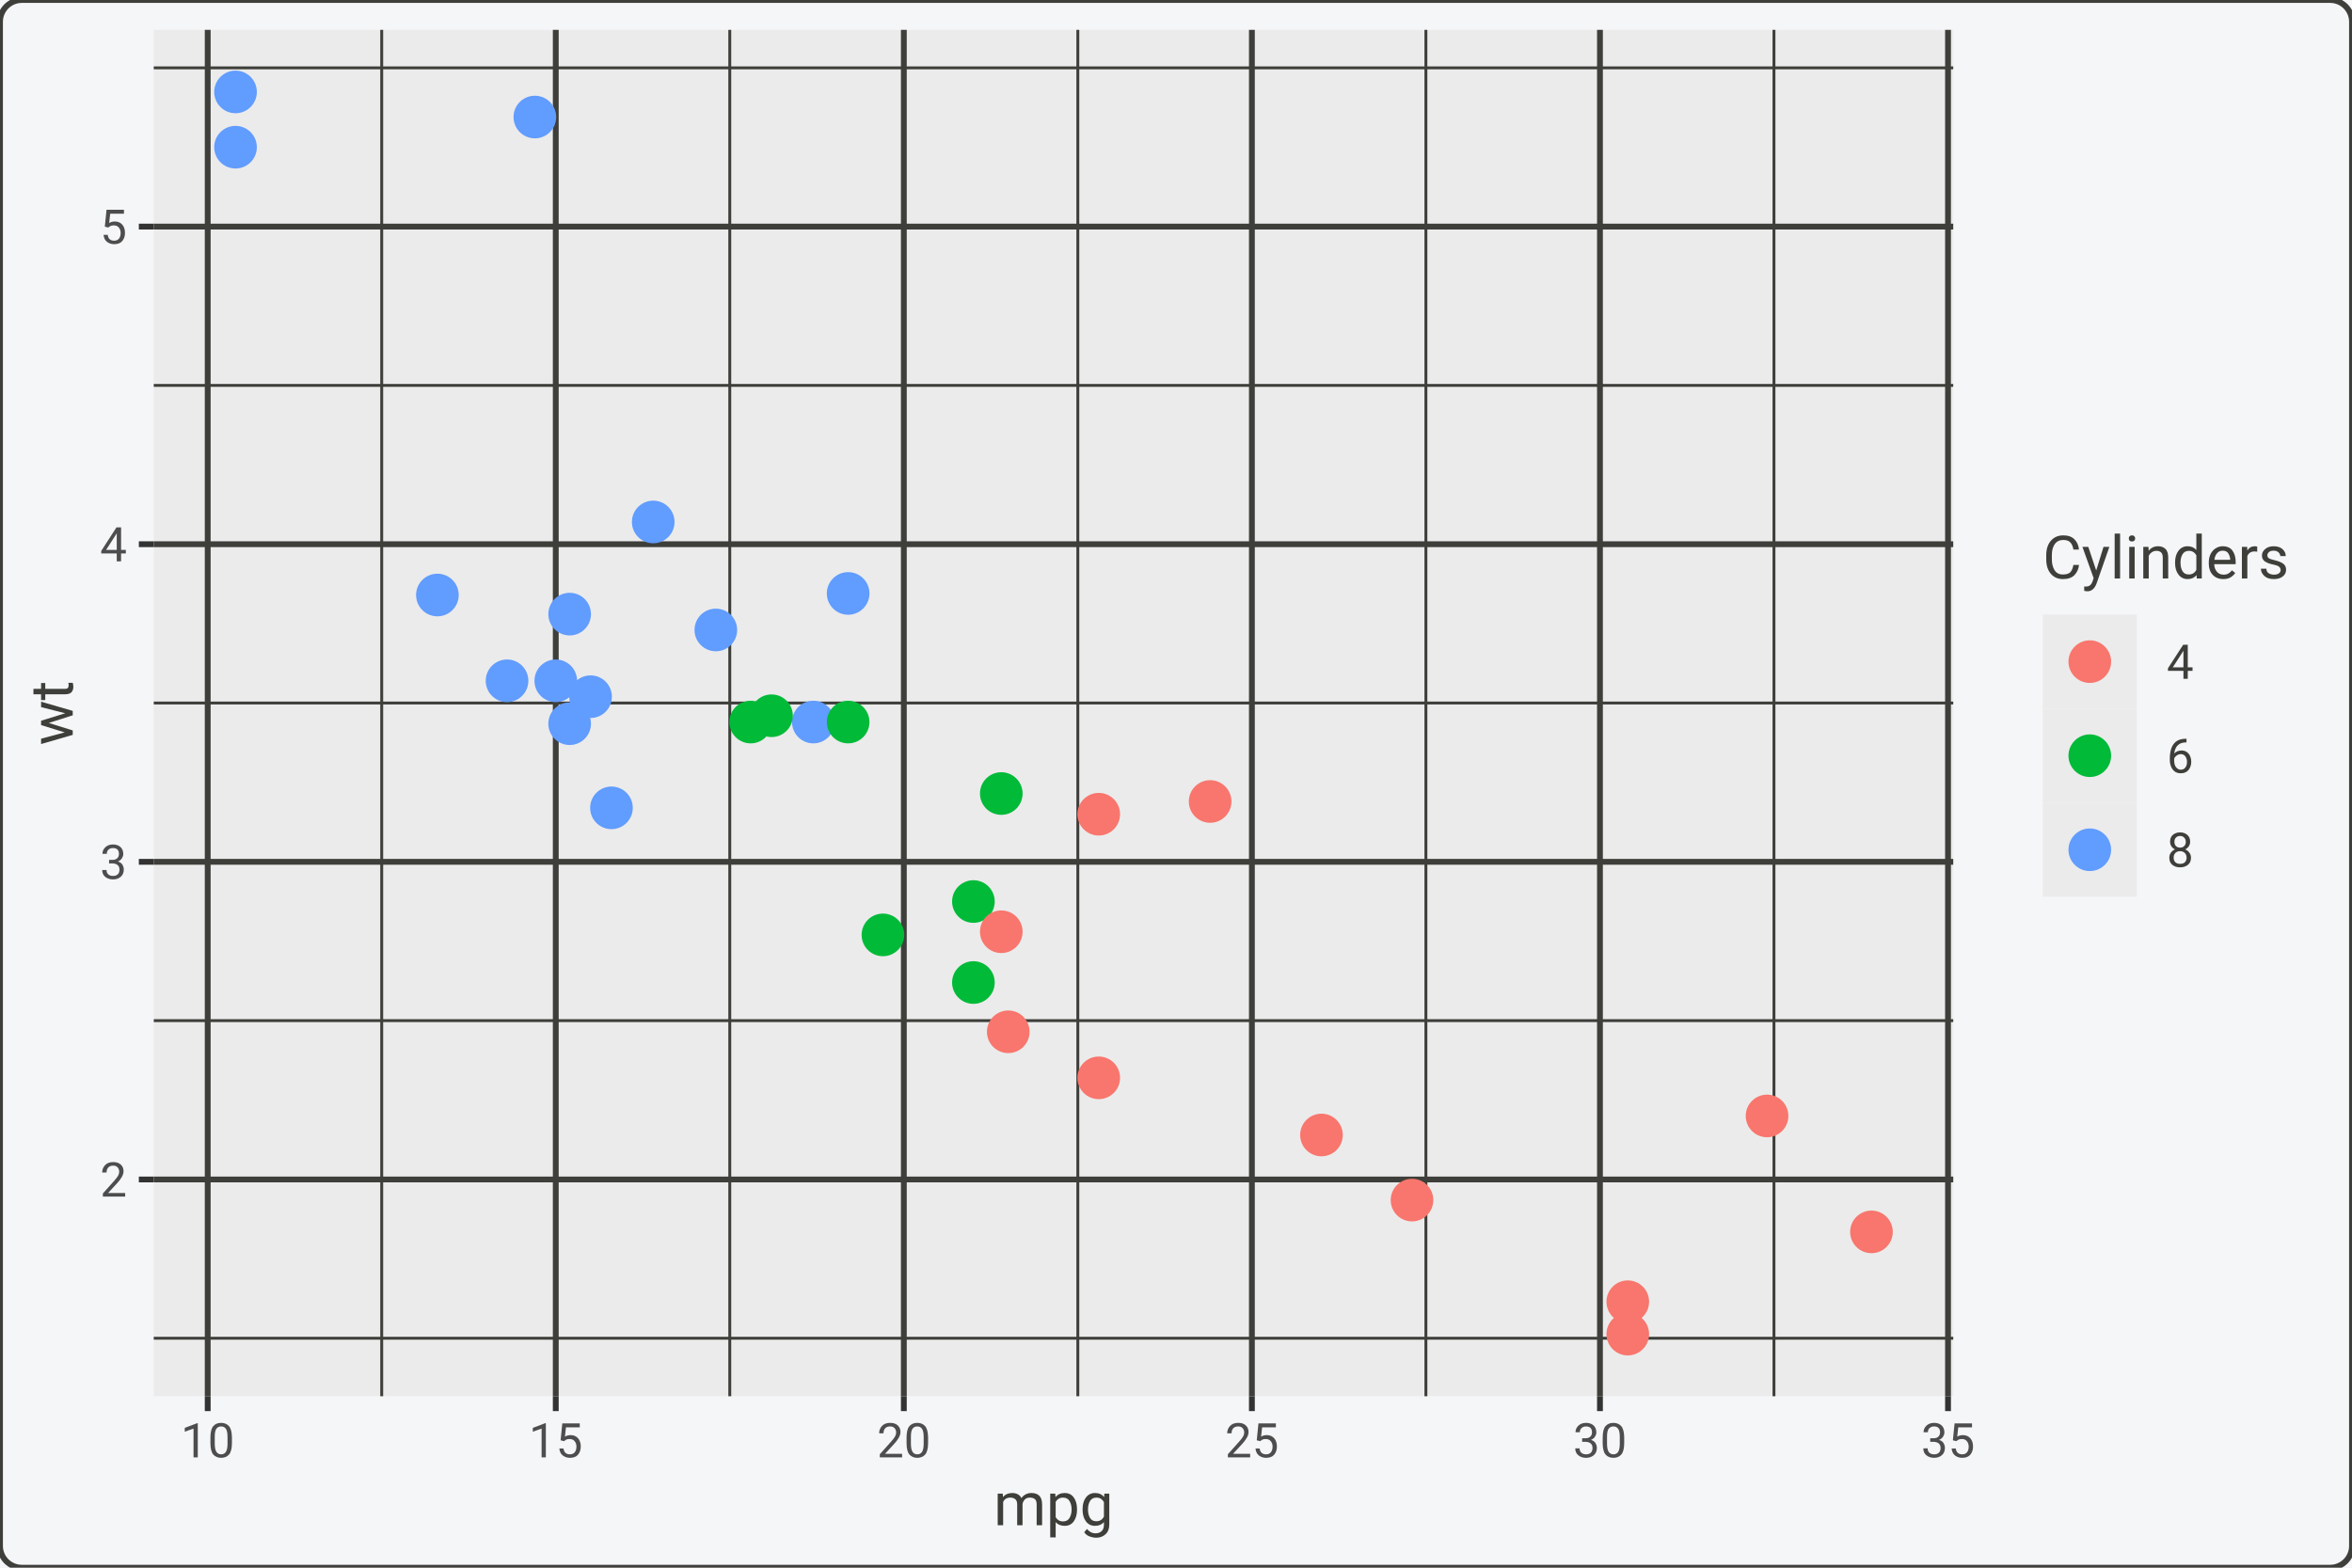
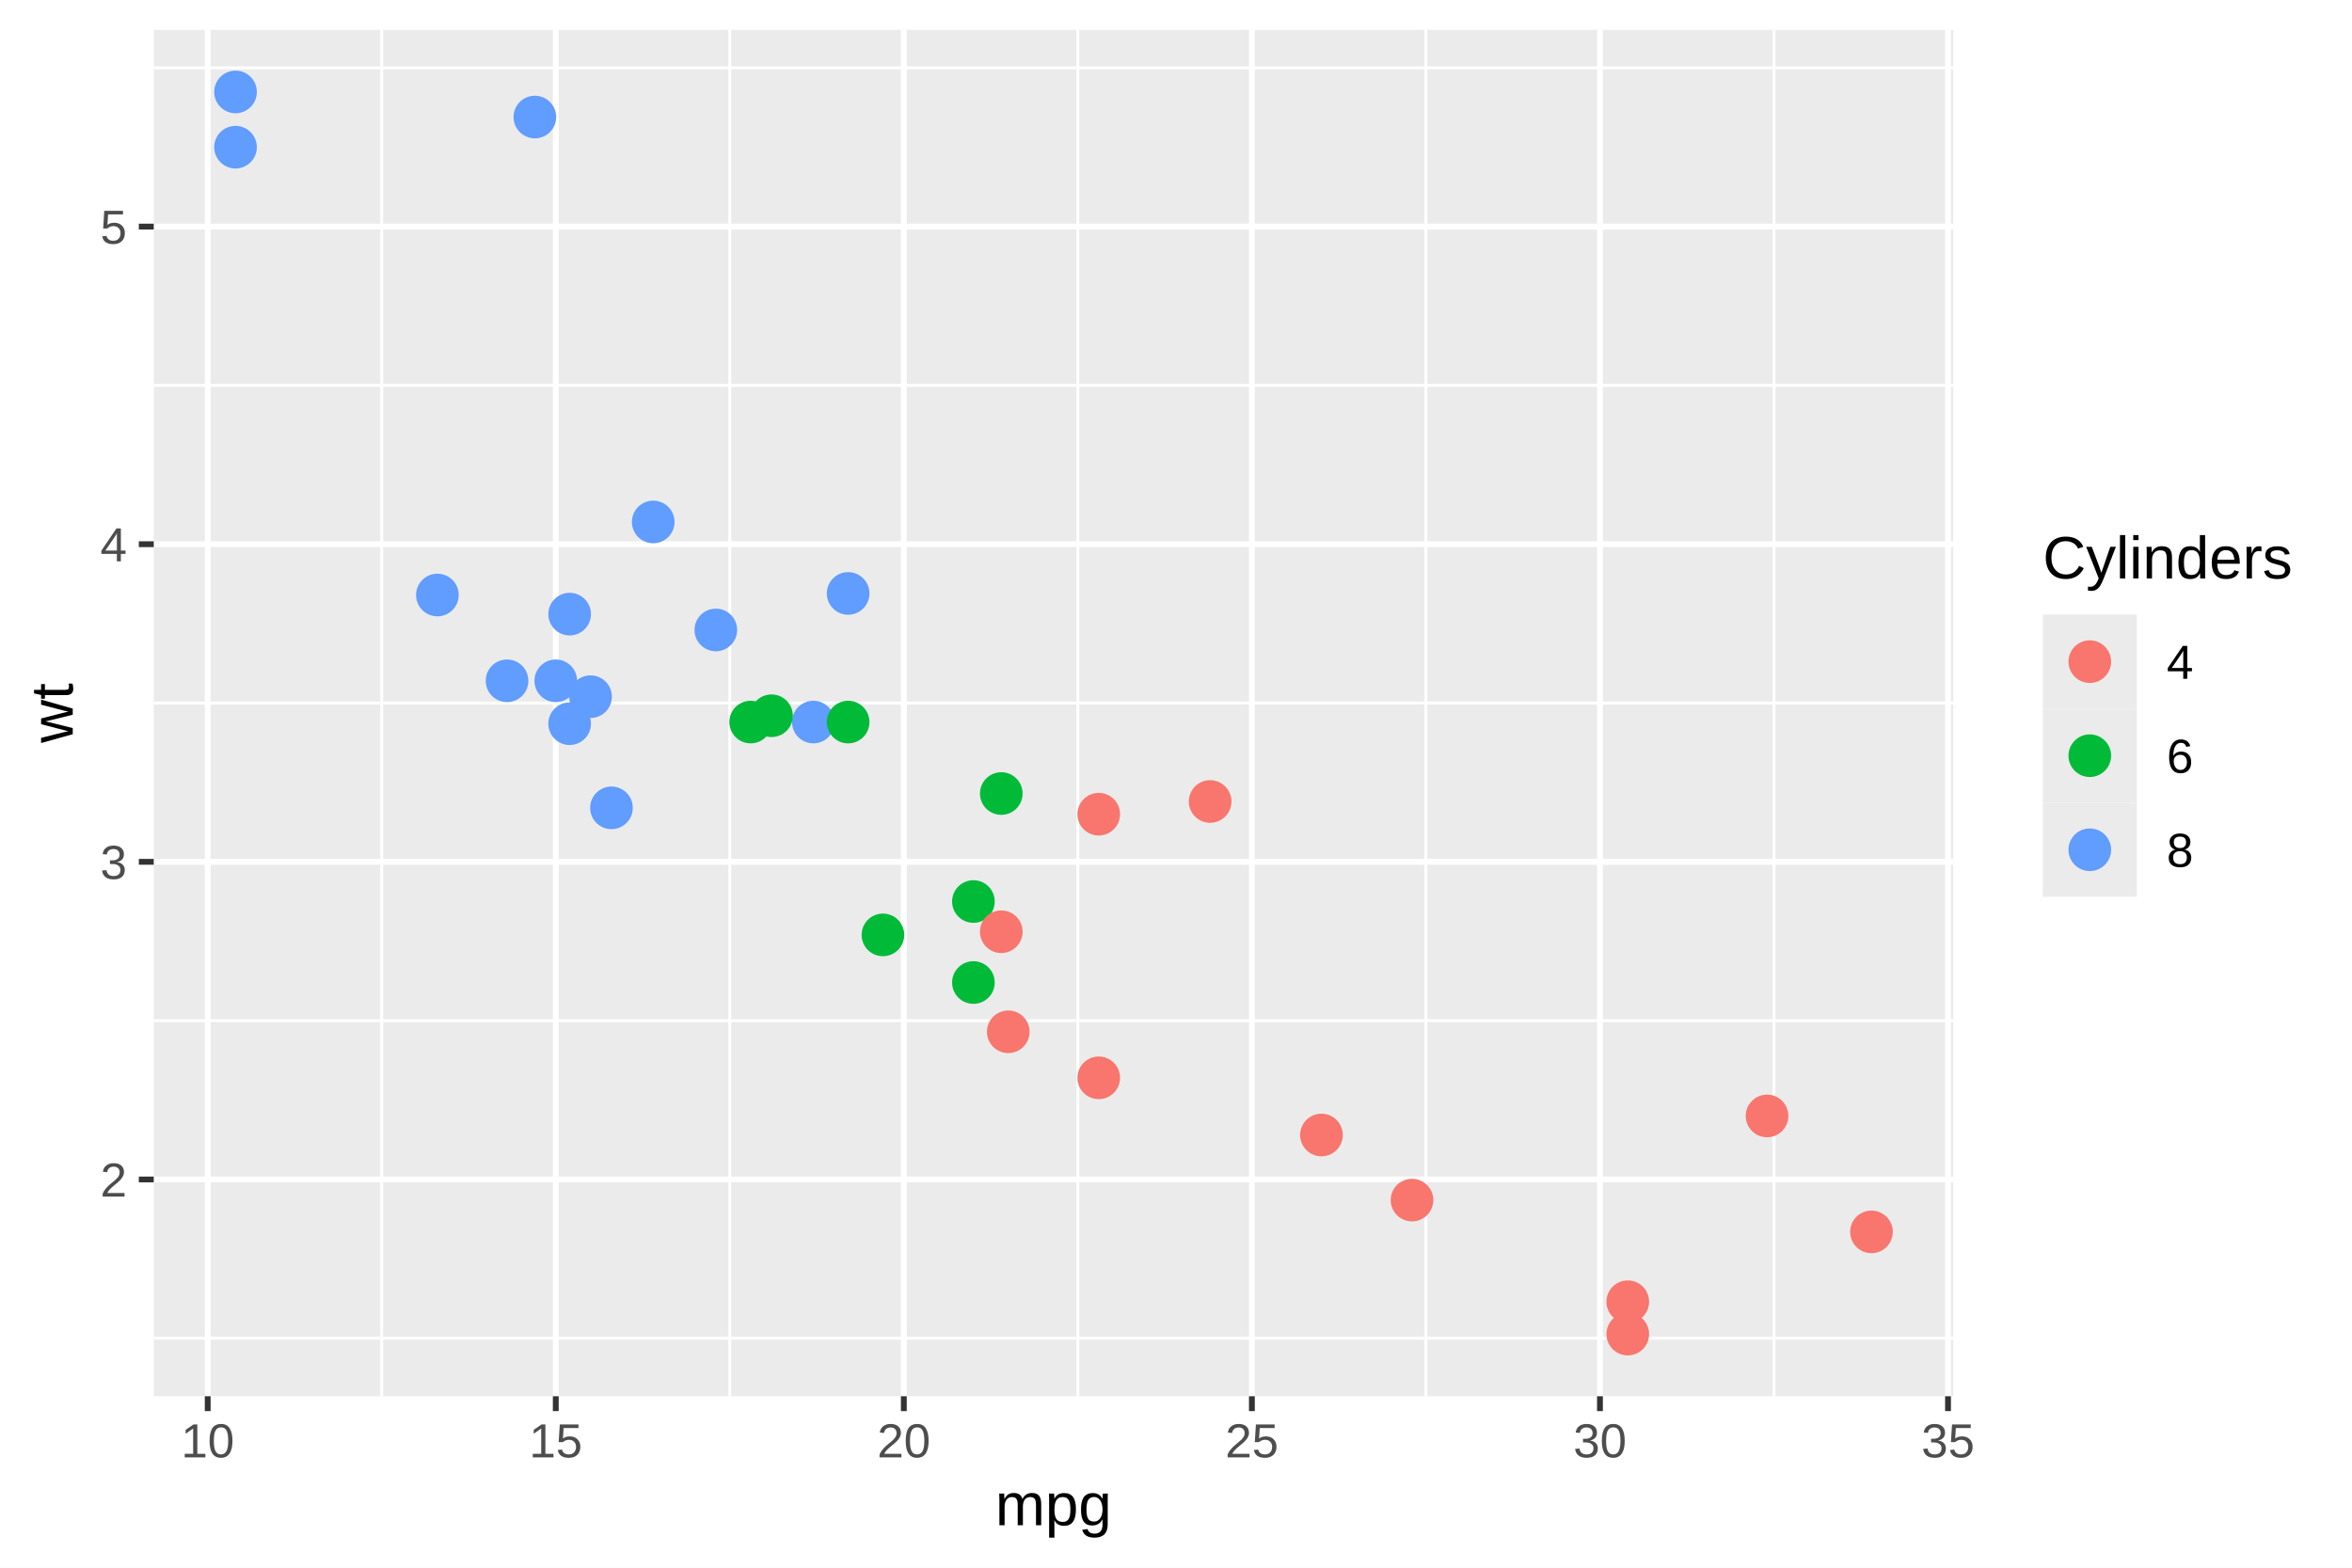
<svg xmlns="http://www.w3.org/2000/svg" width="432.00pt" height="288.00pt" viewBox="0 0 432.00 288.00">
  <g class="svglite">
    <defs>
      <style type="text/css">
-     /* theme-aware-processed */
-     .svglite line, .svglite polyline, .svglite polygon, .svglite path, .svglite circle {
+     .svglite line, .svglite polyline, .svglite polygon, .svglite path, .svglite rect, .svglite circle {
      fill: none;
-       stroke: #3E3F3A;
-       stroke-linecap: round;
-       stroke-linejoin: round;
-       stroke-miterlimit: 10.00;
-     }
-     .svglite &gt; g &gt; rect {
-       fill: none;
-       stroke: #3E3F3A;
+       stroke: #000000;
      stroke-linecap: round;
      stroke-linejoin: round;
      stroke-miterlimit: 10.00;
    }
    .svglite text {
      white-space: pre;
-       fill: #3E3F3A;
    }
    .svglite g.glyphgroup path {
      fill: inherit;
      stroke: none;
    }
  </style>
    </defs>
-     <rect class="svg-bg" width="100%" height="100%" style="stroke: none; fill: #F5F6F8;" />
+     <rect width="100%" height="100%" style="stroke: none; fill: none;" />
    <defs>
      <clipPath id="cpMC4wMHw0MzIuMDB8MC4wMHwyODguMDA=">
        <rect x="0.00" y="0.00" width="432.00" height="288.00" />
      </clipPath>
    </defs>
    <g clip-path="url(#cpMC4wMHw0MzIuMDB8MC4wMHwyODguMDA=)">
-       <rect rx="4" x="0" y="0.00" width="432.00" height="288.00" style="stroke-width: 1.07; stroke: #3E3F3A; fill: #F5F6F8;" />
+       <rect x="0" y="0.00" width="432.00" height="288.00" style="stroke-width: 1.07; stroke: #FFFFFF; fill: #FFFFFF;" />
    </g>
    <defs>
      <clipPath id="cpMjguMjR8MzU4Ljc2fDUuNDh8MjU2LjUw">
        <rect x="28.24" y="5.48" width="330.52" height="251.02" />
      </clipPath>
    </defs>
    <g clip-path="url(#cpMjguMjR8MzU4Ljc2fDUuNDh8MjU2LjUw)">
      <rect x="28.24" y="5.48" width="330.52" height="251.02" style="stroke-width: 1.07; stroke: none; fill: #EBEBEB;" />
-       <polyline points="28.24,245.85 358.76,245.85 " style="stroke-width: 0.53; stroke: #3E3F3A; stroke-linecap: butt;" />
-       <polyline points="28.24,187.50 358.76,187.50 " style="stroke-width: 0.53; stroke: #3E3F3A; stroke-linecap: butt;" />
-       <polyline points="28.24,129.15 358.76,129.15 " style="stroke-width: 0.53; stroke: #3E3F3A; stroke-linecap: butt;" />
-       <polyline points="28.24,70.80 358.76,70.80 " style="stroke-width: 0.53; stroke: #3E3F3A; stroke-linecap: butt;" />
-       <polyline points="28.24,12.46 358.76,12.46 " style="stroke-width: 0.53; stroke: #3E3F3A; stroke-linecap: butt;" />
-       <polyline points="70.11,256.50 70.11,5.48 " style="stroke-width: 0.53; stroke: #3E3F3A; stroke-linecap: butt;" />
-       <polyline points="134.04,256.50 134.04,5.48 " style="stroke-width: 0.53; stroke: #3E3F3A; stroke-linecap: butt;" />
-       <polyline points="197.97,256.50 197.97,5.48 " style="stroke-width: 0.53; stroke: #3E3F3A; stroke-linecap: butt;" />
-       <polyline points="261.90,256.50 261.90,5.48 " style="stroke-width: 0.53; stroke: #3E3F3A; stroke-linecap: butt;" />
-       <polyline points="325.83,256.50 325.83,5.48 " style="stroke-width: 0.53; stroke: #3E3F3A; stroke-linecap: butt;" />
-       <polyline points="28.24,216.68 358.76,216.68 " style="stroke-width: 1.07; stroke: #3E3F3A; stroke-linecap: butt;" />
-       <polyline points="28.24,158.33 358.76,158.33 " style="stroke-width: 1.07; stroke: #3E3F3A; stroke-linecap: butt;" />
-       <polyline points="28.24,99.98 358.76,99.98 " style="stroke-width: 1.07; stroke: #3E3F3A; stroke-linecap: butt;" />
-       <polyline points="28.24,41.63 358.76,41.63 " style="stroke-width: 1.07; stroke: #3E3F3A; stroke-linecap: butt;" />
-       <polyline points="38.15,256.50 38.15,5.48 " style="stroke-width: 1.07; stroke: #3E3F3A; stroke-linecap: butt;" />
-       <polyline points="102.08,256.50 102.08,5.48 " style="stroke-width: 1.07; stroke: #3E3F3A; stroke-linecap: butt;" />
-       <polyline points="166.01,256.50 166.01,5.48 " style="stroke-width: 1.07; stroke: #3E3F3A; stroke-linecap: butt;" />
-       <polyline points="229.94,256.50 229.94,5.48 " style="stroke-width: 1.07; stroke: #3E3F3A; stroke-linecap: butt;" />
-       <polyline points="293.87,256.50 293.87,5.48 " style="stroke-width: 1.07; stroke: #3E3F3A; stroke-linecap: butt;" />
-       <polyline points="357.80,256.50 357.80,5.48 " style="stroke-width: 1.07; stroke: #3E3F3A; stroke-linecap: butt;" />
+       <polyline points="28.24,245.85 358.76,245.85 " style="stroke-width: 0.53; stroke: #FFFFFF; stroke-linecap: butt;" />
+       <polyline points="28.24,187.50 358.76,187.50 " style="stroke-width: 0.53; stroke: #FFFFFF; stroke-linecap: butt;" />
+       <polyline points="28.24,129.15 358.76,129.15 " style="stroke-width: 0.53; stroke: #FFFFFF; stroke-linecap: butt;" />
+       <polyline points="28.24,70.80 358.76,70.80 " style="stroke-width: 0.53; stroke: #FFFFFF; stroke-linecap: butt;" />
+       <polyline points="28.24,12.46 358.76,12.46 " style="stroke-width: 0.53; stroke: #FFFFFF; stroke-linecap: butt;" />
+       <polyline points="70.11,256.50 70.11,5.48 " style="stroke-width: 0.53; stroke: #FFFFFF; stroke-linecap: butt;" />
+       <polyline points="134.04,256.50 134.04,5.48 " style="stroke-width: 0.53; stroke: #FFFFFF; stroke-linecap: butt;" />
+       <polyline points="197.97,256.50 197.97,5.48 " style="stroke-width: 0.53; stroke: #FFFFFF; stroke-linecap: butt;" />
+       <polyline points="261.90,256.50 261.90,5.48 " style="stroke-width: 0.53; stroke: #FFFFFF; stroke-linecap: butt;" />
+       <polyline points="325.83,256.50 325.83,5.48 " style="stroke-width: 0.53; stroke: #FFFFFF; stroke-linecap: butt;" />
+       <polyline points="28.24,216.68 358.76,216.68 " style="stroke-width: 1.07; stroke: #FFFFFF; stroke-linecap: butt;" />
+       <polyline points="28.24,158.33 358.76,158.33 " style="stroke-width: 1.07; stroke: #FFFFFF; stroke-linecap: butt;" />
+       <polyline points="28.24,99.98 358.76,99.98 " style="stroke-width: 1.07; stroke: #FFFFFF; stroke-linecap: butt;" />
+       <polyline points="28.24,41.63 358.76,41.63 " style="stroke-width: 1.07; stroke: #FFFFFF; stroke-linecap: butt;" />
+       <polyline points="38.15,256.50 38.15,5.48 " style="stroke-width: 1.07; stroke: #FFFFFF; stroke-linecap: butt;" />
+       <polyline points="102.08,256.50 102.08,5.48 " style="stroke-width: 1.07; stroke: #FFFFFF; stroke-linecap: butt;" />
+       <polyline points="166.01,256.50 166.01,5.48 " style="stroke-width: 1.07; stroke: #FFFFFF; stroke-linecap: butt;" />
+       <polyline points="229.94,256.50 229.94,5.48 " style="stroke-width: 1.07; stroke: #FFFFFF; stroke-linecap: butt;" />
+       <polyline points="293.87,256.50 293.87,5.48 " style="stroke-width: 1.07; stroke: #FFFFFF; stroke-linecap: butt;" />
+       <polyline points="357.80,256.50 357.80,5.48 " style="stroke-width: 1.07; stroke: #FFFFFF; stroke-linecap: butt;" />
      <circle cx="178.79" cy="180.50" r="3.56" style="stroke-width: 0.71; stroke: #00BA38; fill: #00BA38;" />
      <circle cx="178.79" cy="165.62" r="3.56" style="stroke-width: 0.71; stroke: #00BA38; fill: #00BA38;" />
      <circle cx="201.81" cy="198.01" r="3.56" style="stroke-width: 0.71; stroke: #F8766D; fill: #F8766D;" />
      <circle cx="183.91" cy="145.78" r="3.56" style="stroke-width: 0.71; stroke: #00BA38; fill: #00BA38;" />
      <circle cx="149.39" cy="132.65" r="3.56" style="stroke-width: 0.71; stroke: #619CFF; fill: #619CFF;" />
      <circle cx="141.71" cy="131.49" r="3.56" style="stroke-width: 0.71; stroke: #00BA38; fill: #00BA38;" />
      <circle cx="93.13" cy="125.07" r="3.56" style="stroke-width: 0.71; stroke: #619CFF; fill: #619CFF;" />
      <circle cx="222.27" cy="147.24" r="3.56" style="stroke-width: 0.71; stroke: #F8766D; fill: #F8766D;" />
      <circle cx="201.81" cy="149.58" r="3.56" style="stroke-width: 0.71; stroke: #F8766D; fill: #F8766D;" />
      <circle cx="155.78" cy="132.65" r="3.56" style="stroke-width: 0.71; stroke: #00BA38; fill: #00BA38;" />
      <circle cx="137.88" cy="132.65" r="3.56" style="stroke-width: 0.71; stroke: #00BA38; fill: #00BA38;" />
      <circle cx="119.98" cy="95.89" r="3.56" style="stroke-width: 0.71; stroke: #619CFF; fill: #619CFF;" />
      <circle cx="131.48" cy="115.73" r="3.56" style="stroke-width: 0.71; stroke: #619CFF; fill: #619CFF;" />
      <circle cx="104.63" cy="112.82" r="3.56" style="stroke-width: 0.71; stroke: #619CFF; fill: #619CFF;" />
      <circle cx="43.26" cy="27.04" r="3.56" style="stroke-width: 0.71; stroke: #619CFF; fill: #619CFF;" />
      <circle cx="43.26" cy="16.89" r="3.56" style="stroke-width: 0.71; stroke: #619CFF; fill: #619CFF;" />
      <circle cx="98.24" cy="21.50" r="3.56" style="stroke-width: 0.71; stroke: #619CFF; fill: #619CFF;" />
      <circle cx="324.56" cy="205.01" r="3.56" style="stroke-width: 0.71; stroke: #F8766D; fill: #F8766D;" />
      <circle cx="298.98" cy="239.14" r="3.56" style="stroke-width: 0.71; stroke: #F8766D; fill: #F8766D;" />
      <circle cx="343.74" cy="226.31" r="3.56" style="stroke-width: 0.71; stroke: #F8766D; fill: #F8766D;" />
      <circle cx="185.19" cy="189.55" r="3.56" style="stroke-width: 0.71; stroke: #F8766D; fill: #F8766D;" />
      <circle cx="108.47" cy="127.99" r="3.56" style="stroke-width: 0.71; stroke: #619CFF; fill: #619CFF;" />
      <circle cx="104.63" cy="132.95" r="3.56" style="stroke-width: 0.71; stroke: #619CFF; fill: #619CFF;" />
      <circle cx="80.34" cy="109.31" r="3.56" style="stroke-width: 0.71; stroke: #619CFF; fill: #619CFF;" />
      <circle cx="155.78" cy="109.02" r="3.56" style="stroke-width: 0.71; stroke: #619CFF; fill: #619CFF;" />
      <circle cx="259.35" cy="220.47" r="3.56" style="stroke-width: 0.71; stroke: #F8766D; fill: #F8766D;" />
      <circle cx="242.72" cy="208.51" r="3.56" style="stroke-width: 0.71; stroke: #F8766D; fill: #F8766D;" />
      <circle cx="298.98" cy="245.09" r="3.56" style="stroke-width: 0.71; stroke: #F8766D; fill: #F8766D;" />
      <circle cx="112.31" cy="148.41" r="3.56" style="stroke-width: 0.71; stroke: #619CFF; fill: #619CFF;" />
      <circle cx="162.17" cy="171.75" r="3.56" style="stroke-width: 0.71; stroke: #00BA38; fill: #00BA38;" />
      <circle cx="102.08" cy="125.07" r="3.56" style="stroke-width: 0.71; stroke: #619CFF; fill: #619CFF;" />
      <circle cx="183.91" cy="171.17" r="3.56" style="stroke-width: 0.71; stroke: #F8766D; fill: #F8766D;" />
    </g>
    <g clip-path="url(#cpMC4wMHw0MzIuMDB8MC4wMHwyODguMDA=)">
-       <text x="23.31" y="219.83" text-anchor="end" style="font-size: 8.80px;fill: #4D4D4D; font-family: &quot;Roboto&quot;, -apple-system, BlinkMacSystemFont, &quot;Segoe UI&quot;, system-ui, sans-serif;" textLength="4.89px" lengthAdjust="spacingAndGlyphs">2</text>
-       <text x="23.31" y="161.48" text-anchor="end" style="font-size: 8.80px;fill: #4D4D4D; font-family: &quot;Roboto&quot;, -apple-system, BlinkMacSystemFont, &quot;Segoe UI&quot;, system-ui, sans-serif;" textLength="4.89px" lengthAdjust="spacingAndGlyphs">3</text>
-       <text x="23.31" y="103.13" text-anchor="end" style="font-size: 8.80px;fill: #4D4D4D; font-family: &quot;Roboto&quot;, -apple-system, BlinkMacSystemFont, &quot;Segoe UI&quot;, system-ui, sans-serif;" textLength="4.89px" lengthAdjust="spacingAndGlyphs">4</text>
-       <text x="23.31" y="44.78" text-anchor="end" style="font-size: 8.80px;fill: #4D4D4D; font-family: &quot;Roboto&quot;, -apple-system, BlinkMacSystemFont, &quot;Segoe UI&quot;, system-ui, sans-serif;" textLength="4.89px" lengthAdjust="spacingAndGlyphs">5</text>
+       <text x="23.31" y="219.83" text-anchor="end" style="font-size: 8.80px;fill: #4D4D4D; font-family: &quot;Arial&quot;;" textLength="4.89px" lengthAdjust="spacingAndGlyphs">2</text>
+       <text x="23.31" y="161.48" text-anchor="end" style="font-size: 8.80px;fill: #4D4D4D; font-family: &quot;Arial&quot;;" textLength="4.89px" lengthAdjust="spacingAndGlyphs">3</text>
+       <text x="23.31" y="103.13" text-anchor="end" style="font-size: 8.80px;fill: #4D4D4D; font-family: &quot;Arial&quot;;" textLength="4.89px" lengthAdjust="spacingAndGlyphs">4</text>
+       <text x="23.31" y="44.78" text-anchor="end" style="font-size: 8.80px;fill: #4D4D4D; font-family: &quot;Arial&quot;;" textLength="4.89px" lengthAdjust="spacingAndGlyphs">5</text>
      <polyline points="25.50,216.68 28.24,216.68 " style="stroke-width: 1.07; stroke: #333333; stroke-linecap: butt;" />
      <polyline points="25.50,158.33 28.24,158.33 " style="stroke-width: 1.07; stroke: #333333; stroke-linecap: butt;" />
      <polyline points="25.50,99.98 28.24,99.98 " style="stroke-width: 1.07; stroke: #333333; stroke-linecap: butt;" />
      <polyline points="25.50,41.63 28.24,41.63 " style="stroke-width: 1.07; stroke: #333333; stroke-linecap: butt;" />
      <polyline points="38.15,259.24 38.15,256.50 " style="stroke-width: 1.07; stroke: #333333; stroke-linecap: butt;" />
      <polyline points="102.08,259.24 102.08,256.50 " style="stroke-width: 1.07; stroke: #333333; stroke-linecap: butt;" />
      <polyline points="166.01,259.24 166.01,256.50 " style="stroke-width: 1.07; stroke: #333333; stroke-linecap: butt;" />
      <polyline points="229.94,259.24 229.94,256.50 " style="stroke-width: 1.07; stroke: #333333; stroke-linecap: butt;" />
      <polyline points="293.87,259.24 293.87,256.50 " style="stroke-width: 1.07; stroke: #333333; stroke-linecap: butt;" />
      <polyline points="357.80,259.24 357.80,256.50 " style="stroke-width: 1.07; stroke: #333333; stroke-linecap: butt;" />
-       <text x="38.15" y="267.74" text-anchor="middle" style="font-size: 8.80px;fill: #4D4D4D; font-family: &quot;Roboto&quot;, -apple-system, BlinkMacSystemFont, &quot;Segoe UI&quot;, system-ui, sans-serif;" textLength="9.78px" lengthAdjust="spacingAndGlyphs">10</text>
-       <text x="102.08" y="267.74" text-anchor="middle" style="font-size: 8.80px;fill: #4D4D4D; font-family: &quot;Roboto&quot;, -apple-system, BlinkMacSystemFont, &quot;Segoe UI&quot;, system-ui, sans-serif;" textLength="9.78px" lengthAdjust="spacingAndGlyphs">15</text>
-       <text x="166.01" y="267.74" text-anchor="middle" style="font-size: 8.80px;fill: #4D4D4D; font-family: &quot;Roboto&quot;, -apple-system, BlinkMacSystemFont, &quot;Segoe UI&quot;, system-ui, sans-serif;" textLength="9.78px" lengthAdjust="spacingAndGlyphs">20</text>
-       <text x="229.94" y="267.74" text-anchor="middle" style="font-size: 8.80px;fill: #4D4D4D; font-family: &quot;Roboto&quot;, -apple-system, BlinkMacSystemFont, &quot;Segoe UI&quot;, system-ui, sans-serif;" textLength="9.78px" lengthAdjust="spacingAndGlyphs">25</text>
-       <text x="293.87" y="267.74" text-anchor="middle" style="font-size: 8.80px;fill: #4D4D4D; font-family: &quot;Roboto&quot;, -apple-system, BlinkMacSystemFont, &quot;Segoe UI&quot;, system-ui, sans-serif;" textLength="9.78px" lengthAdjust="spacingAndGlyphs">30</text>
-       <text x="357.80" y="267.74" text-anchor="middle" style="font-size: 8.80px;fill: #4D4D4D; font-family: &quot;Roboto&quot;, -apple-system, BlinkMacSystemFont, &quot;Segoe UI&quot;, system-ui, sans-serif;" textLength="9.78px" lengthAdjust="spacingAndGlyphs">35</text>
-       <text x="193.50" y="280.20" text-anchor="middle" style="font-size: 11.00px; font-family: &quot;Roboto&quot;, -apple-system, BlinkMacSystemFont, &quot;Segoe UI&quot;, system-ui, sans-serif;" textLength="21.41px" lengthAdjust="spacingAndGlyphs">mpg</text>
-       <text transform="translate(13.36,130.99) rotate(-90)" text-anchor="middle" style="font-size: 11.00px; font-family: &quot;Roboto&quot;, -apple-system, BlinkMacSystemFont, &quot;Segoe UI&quot;, system-ui, sans-serif;" textLength="11.00px" lengthAdjust="spacingAndGlyphs">wt</text>
-       <rect rx="4" x="369.72" y="91.75" width="56.80" height="78.47" style="stroke-width: 1.07; stroke: none; fill: #F5F6F8;" />
-       <text x="375.20" y="106.27" style="font-size: 11.00px; font-family: &quot;Roboto&quot;, -apple-system, BlinkMacSystemFont, &quot;Segoe UI&quot;, system-ui, sans-serif;" textLength="45.84px" lengthAdjust="spacingAndGlyphs">Cylinders</text>
+       <text x="38.15" y="267.74" text-anchor="middle" style="font-size: 8.80px;fill: #4D4D4D; font-family: &quot;Arial&quot;;" textLength="9.78px" lengthAdjust="spacingAndGlyphs">10</text>
+       <text x="102.08" y="267.74" text-anchor="middle" style="font-size: 8.80px;fill: #4D4D4D; font-family: &quot;Arial&quot;;" textLength="9.78px" lengthAdjust="spacingAndGlyphs">15</text>
+       <text x="166.01" y="267.74" text-anchor="middle" style="font-size: 8.80px;fill: #4D4D4D; font-family: &quot;Arial&quot;;" textLength="9.78px" lengthAdjust="spacingAndGlyphs">20</text>
+       <text x="229.94" y="267.74" text-anchor="middle" style="font-size: 8.80px;fill: #4D4D4D; font-family: &quot;Arial&quot;;" textLength="9.78px" lengthAdjust="spacingAndGlyphs">25</text>
+       <text x="293.87" y="267.74" text-anchor="middle" style="font-size: 8.80px;fill: #4D4D4D; font-family: &quot;Arial&quot;;" textLength="9.78px" lengthAdjust="spacingAndGlyphs">30</text>
+       <text x="357.80" y="267.74" text-anchor="middle" style="font-size: 8.80px;fill: #4D4D4D; font-family: &quot;Arial&quot;;" textLength="9.78px" lengthAdjust="spacingAndGlyphs">35</text>
+       <text x="193.50" y="280.20" text-anchor="middle" style="font-size: 11.00px; font-family: &quot;Arial&quot;;" textLength="21.41px" lengthAdjust="spacingAndGlyphs">mpg</text>
+       <text transform="translate(13.36,130.99) rotate(-90)" text-anchor="middle" style="font-size: 11.00px; font-family: &quot;Arial&quot;;" textLength="11.00px" lengthAdjust="spacingAndGlyphs">wt</text>
+       <rect x="369.72" y="91.75" width="56.80" height="78.47" style="stroke-width: 1.07; stroke: none; fill: #FFFFFF;" />
+       <text x="375.20" y="106.27" style="font-size: 11.00px; font-family: &quot;Arial&quot;;" textLength="45.84px" lengthAdjust="spacingAndGlyphs">Cylinders</text>
      <rect x="375.20" y="112.91" width="17.28" height="17.28" style="stroke-width: 1.07; stroke: none; fill: #EBEBEB;" />
      <circle cx="383.84" cy="121.55" r="3.56" style="stroke-width: 0.71; stroke: #F8766D; fill: #F8766D;" />
      <rect x="375.20" y="130.19" width="17.28" height="17.28" style="stroke-width: 1.07; stroke: none; fill: #EBEBEB;" />
      <circle cx="383.84" cy="138.83" r="3.56" style="stroke-width: 0.71; stroke: #00BA38; fill: #00BA38;" />
      <rect x="375.20" y="147.47" width="17.28" height="17.28" style="stroke-width: 1.07; stroke: none; fill: #EBEBEB;" />
      <circle cx="383.84" cy="156.11" r="3.56" style="stroke-width: 0.71; stroke: #619CFF; fill: #619CFF;" />
-       <text x="397.96" y="124.70" style="font-size: 8.80px; font-family: &quot;Roboto&quot;, -apple-system, BlinkMacSystemFont, &quot;Segoe UI&quot;, system-ui, sans-serif;" textLength="4.89px" lengthAdjust="spacingAndGlyphs">4</text>
-       <text x="397.96" y="141.98" style="font-size: 8.80px; font-family: &quot;Roboto&quot;, -apple-system, BlinkMacSystemFont, &quot;Segoe UI&quot;, system-ui, sans-serif;" textLength="4.89px" lengthAdjust="spacingAndGlyphs">6</text>
-       <text x="397.96" y="159.26" style="font-size: 8.80px; font-family: &quot;Roboto&quot;, -apple-system, BlinkMacSystemFont, &quot;Segoe UI&quot;, system-ui, sans-serif;" textLength="4.89px" lengthAdjust="spacingAndGlyphs">8</text>
+       <text x="397.96" y="124.70" style="font-size: 8.80px; font-family: &quot;Arial&quot;;" textLength="4.89px" lengthAdjust="spacingAndGlyphs">4</text>
+       <text x="397.96" y="141.98" style="font-size: 8.80px; font-family: &quot;Arial&quot;;" textLength="4.89px" lengthAdjust="spacingAndGlyphs">6</text>
+       <text x="397.96" y="159.26" style="font-size: 8.80px; font-family: &quot;Arial&quot;;" textLength="4.89px" lengthAdjust="spacingAndGlyphs">8</text>
    </g>
  </g>
</svg>
